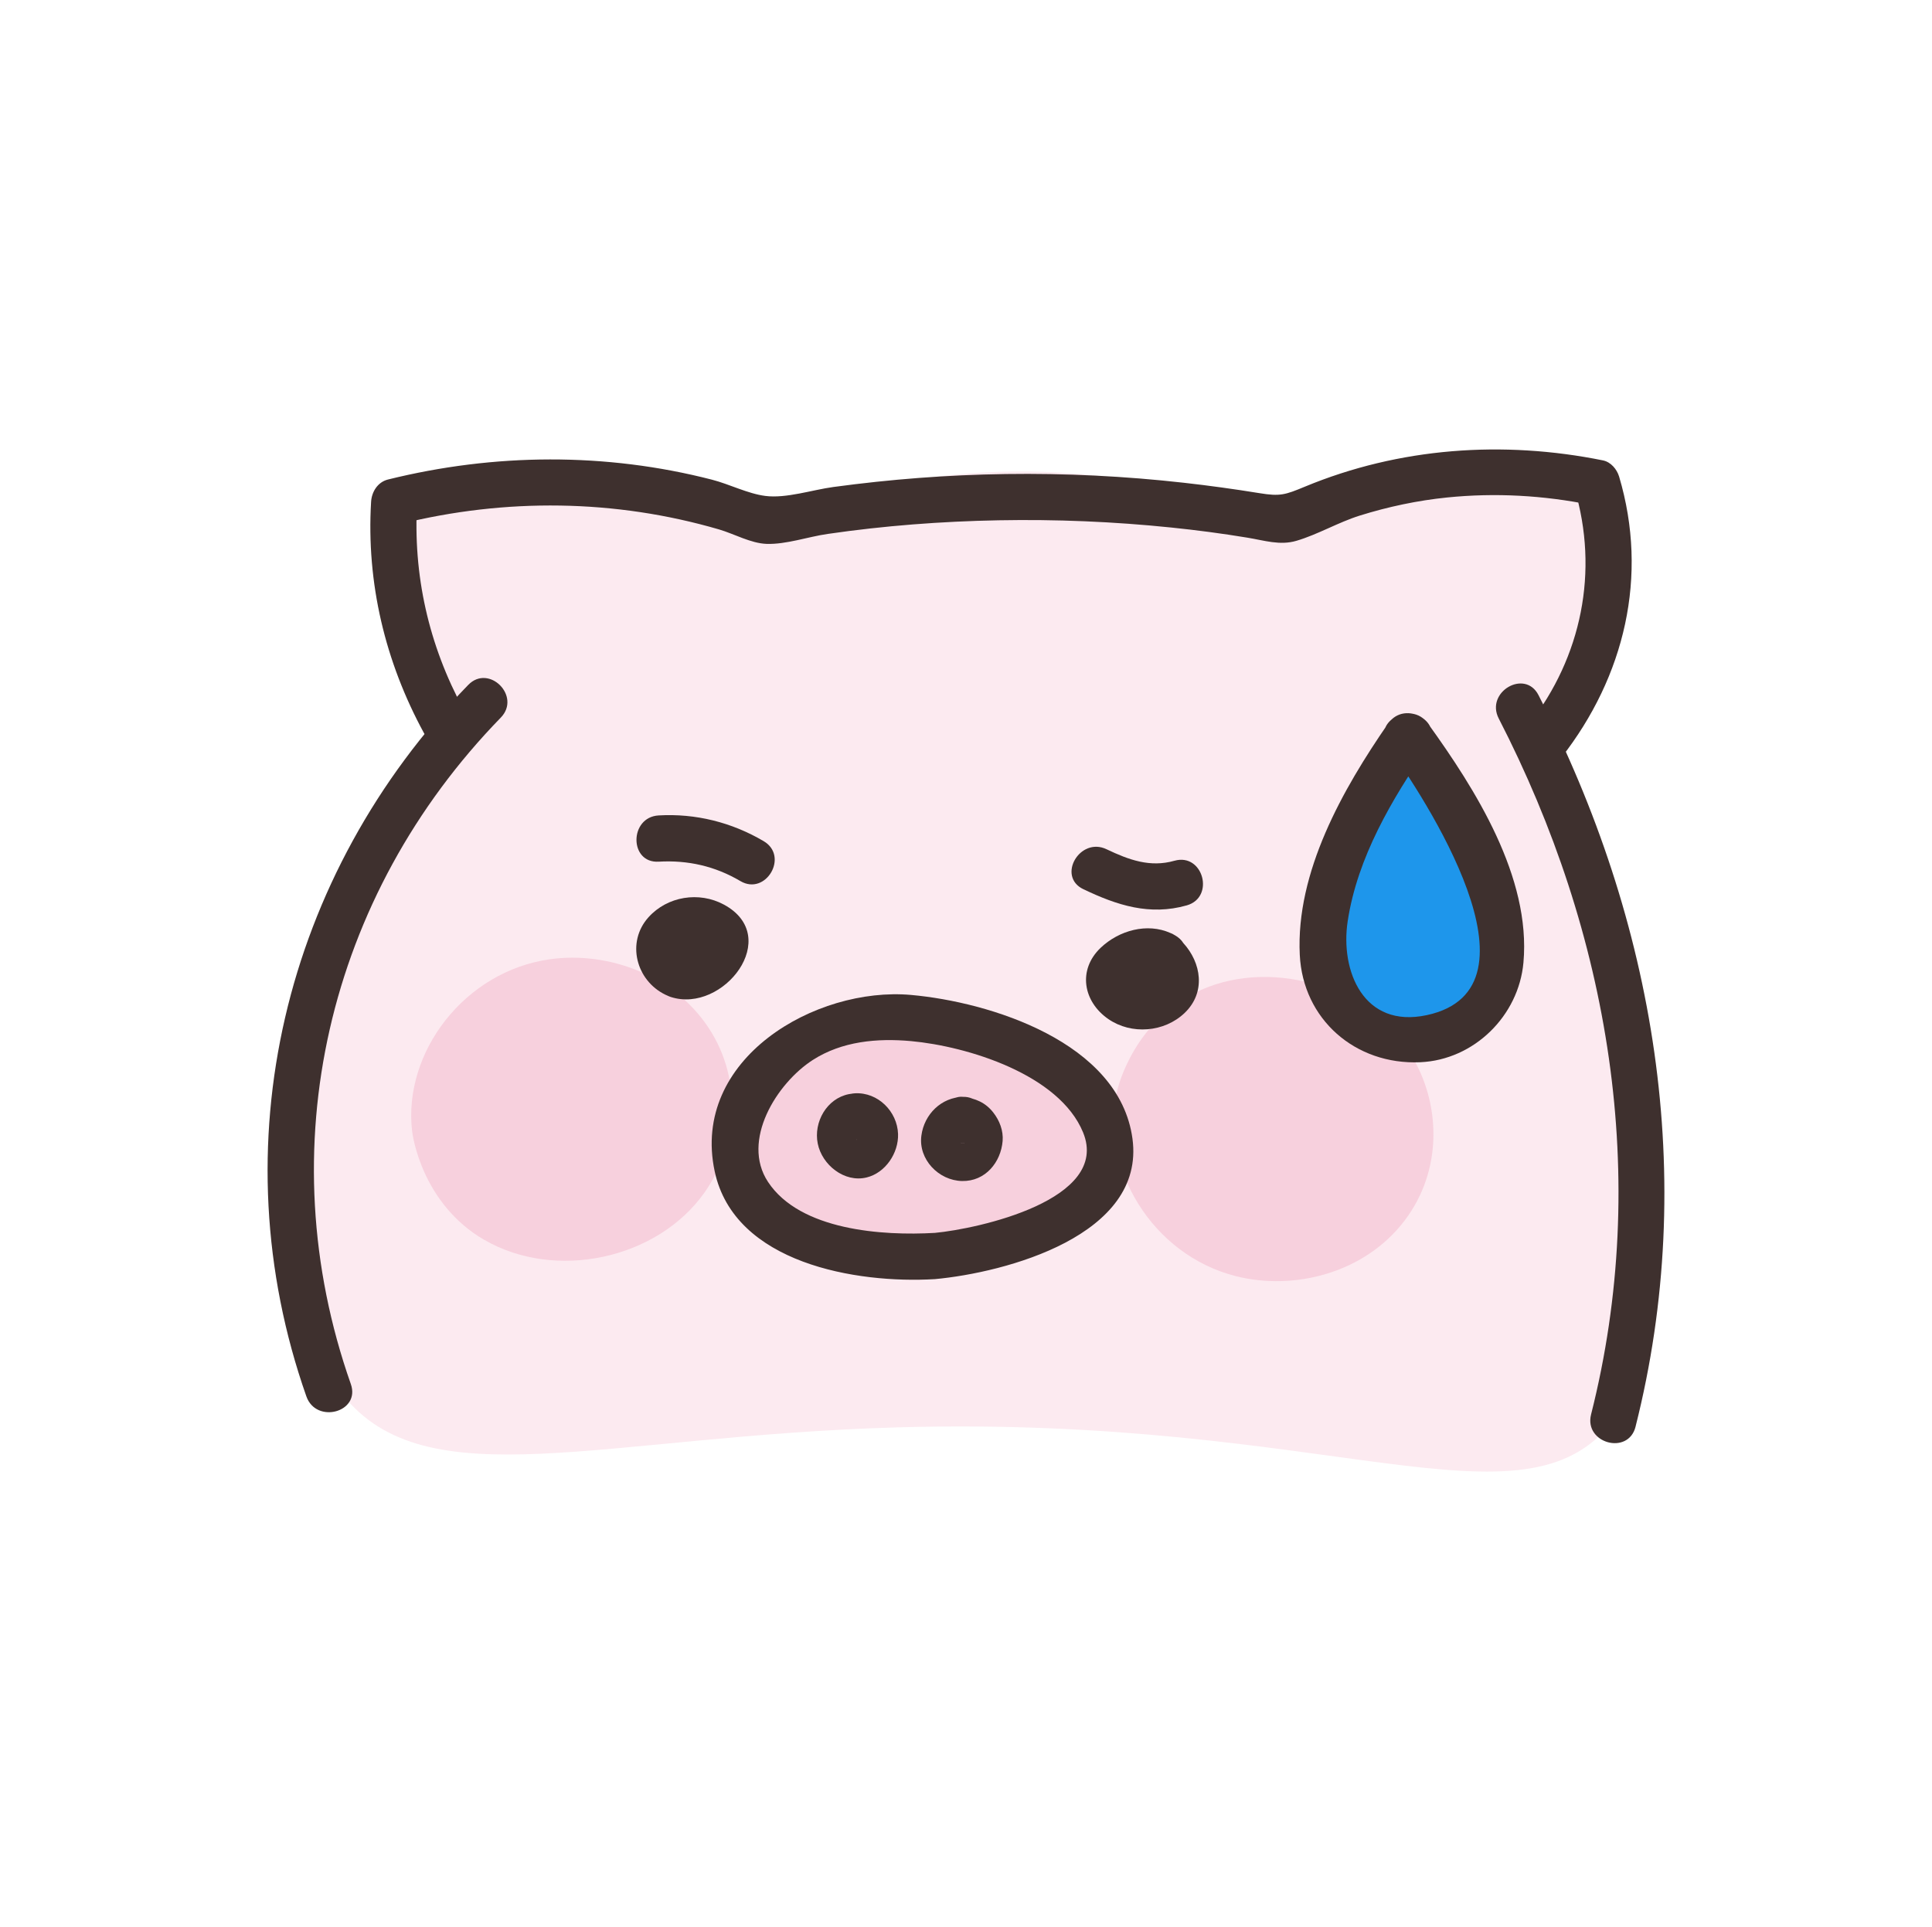
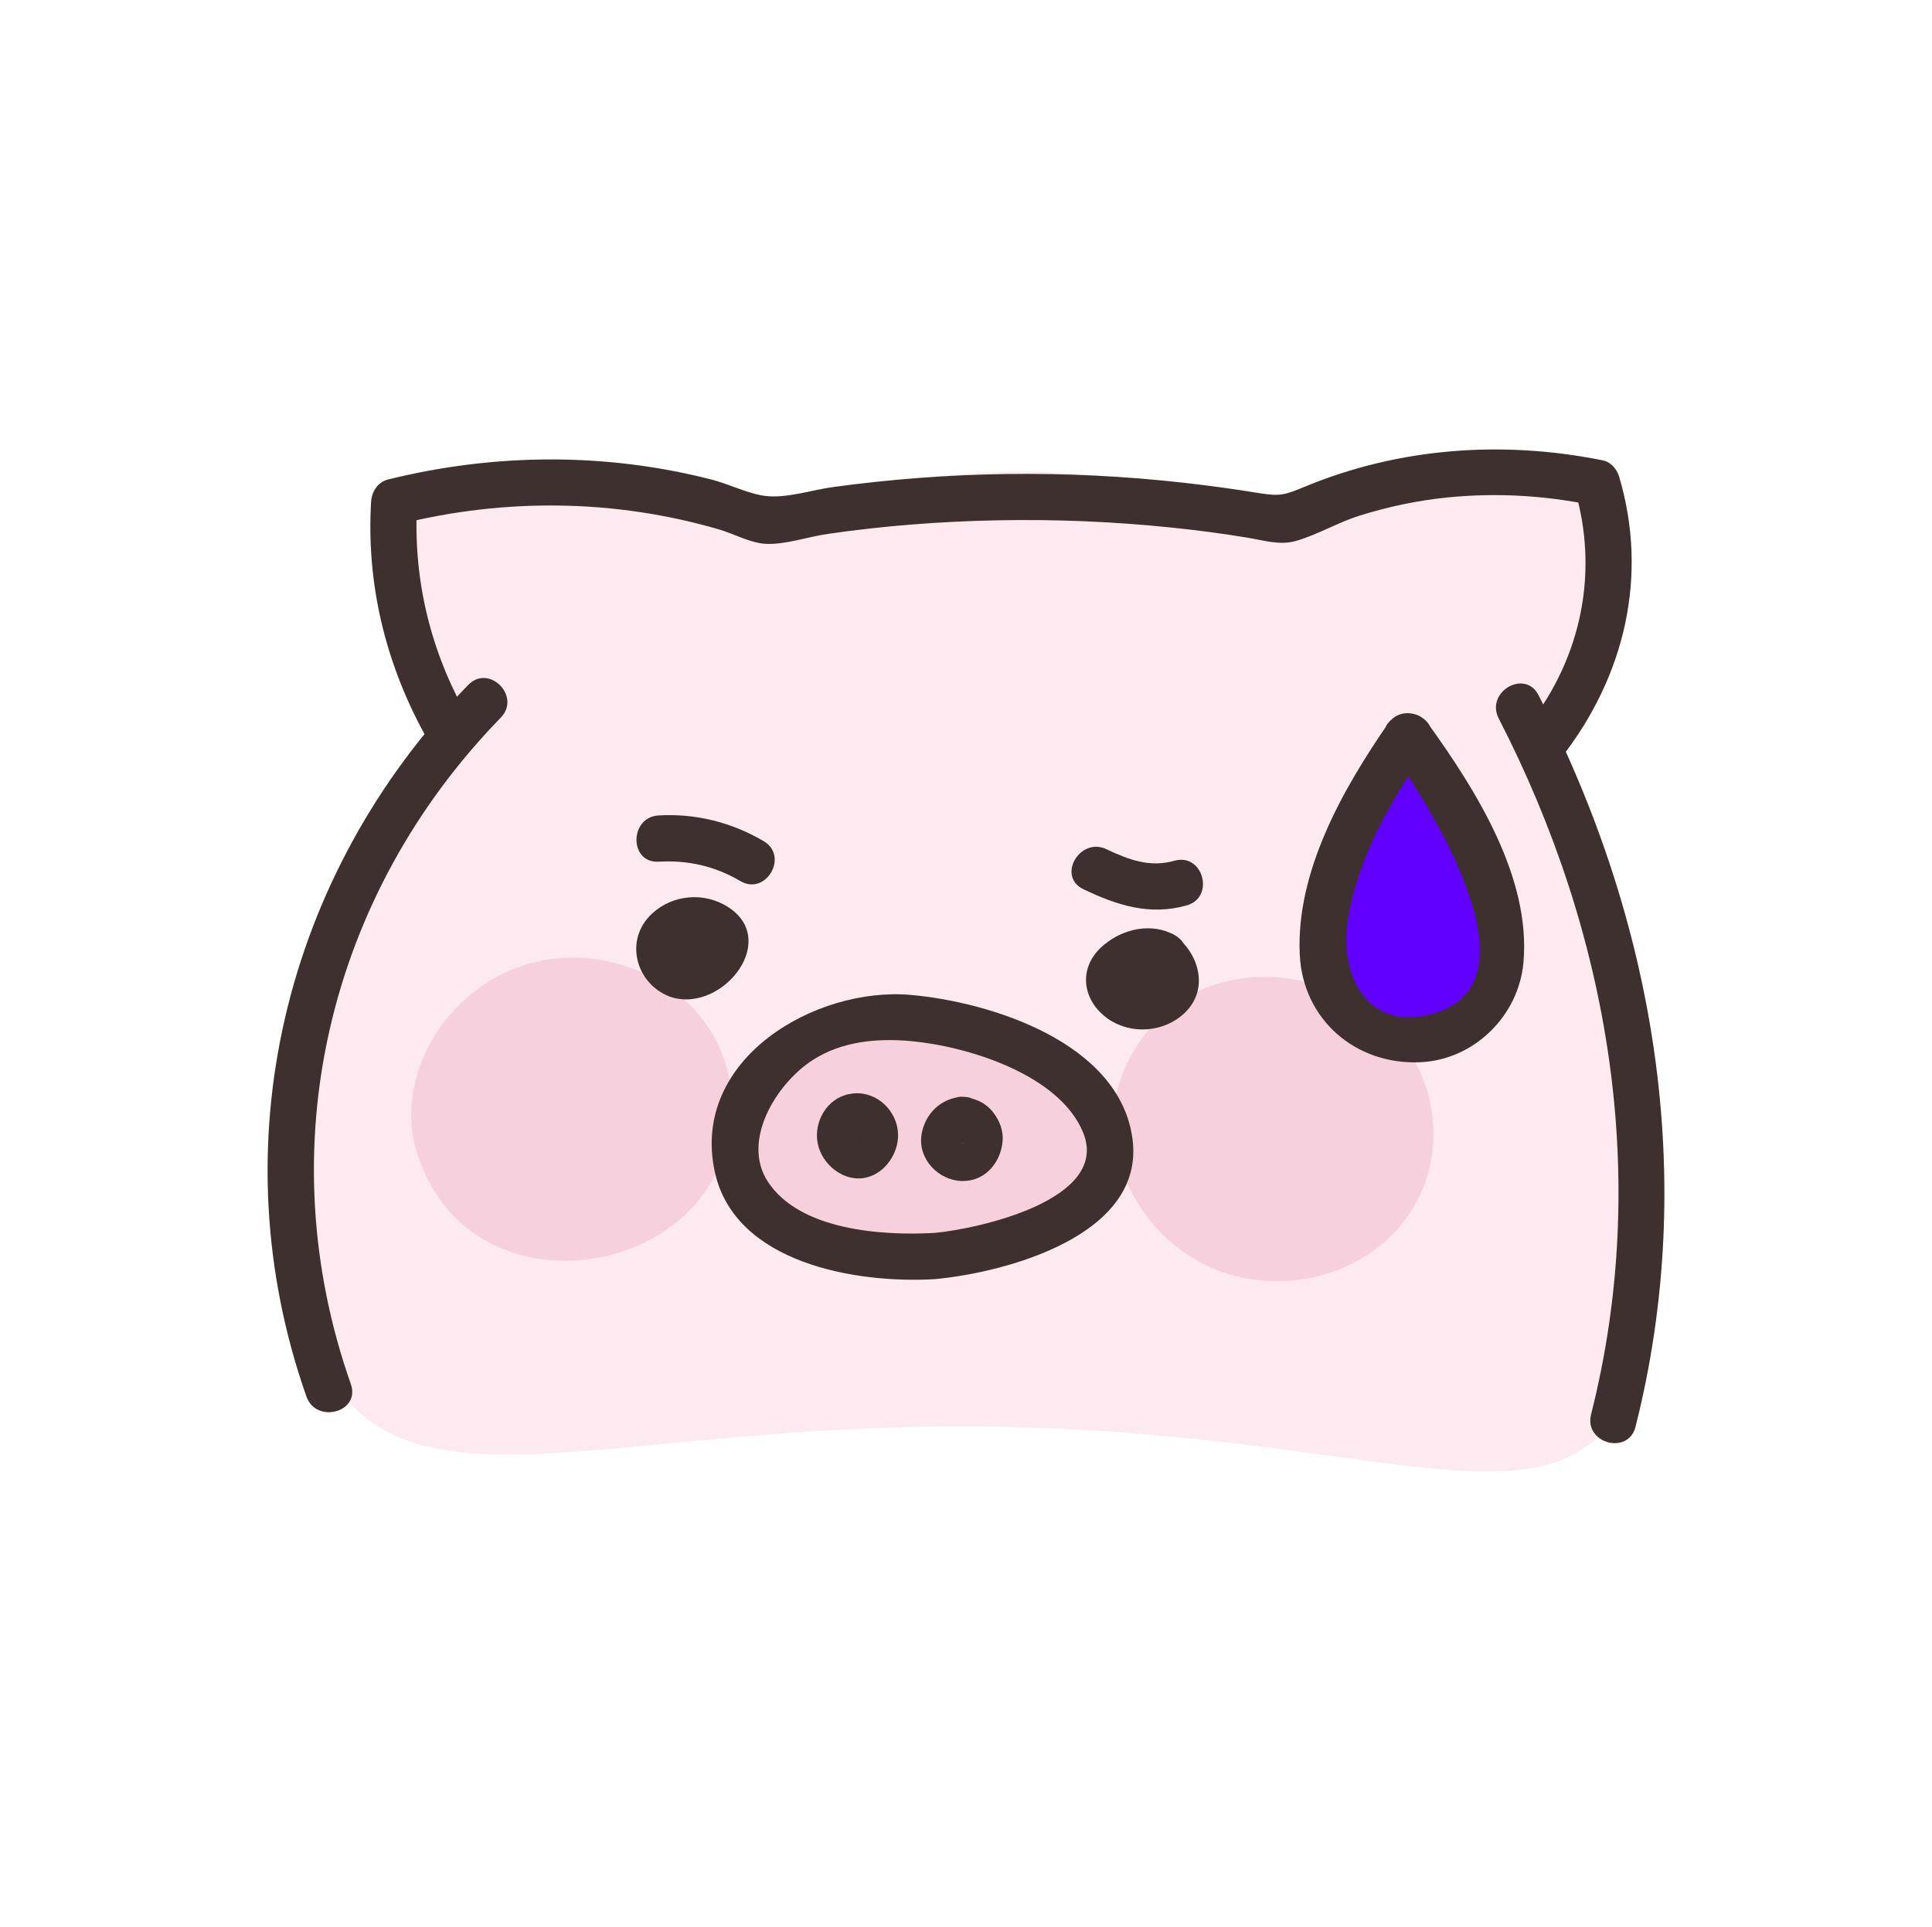
<svg xmlns="http://www.w3.org/2000/svg" width="361" height="360" viewBox="0 0 361 360" fill="none">
  <path d="M64.018 260.592C58.537 253.634 57.734 245.077 56.141 227.964C55.237 218.269 52.971 189.905 68.752 160.172C74.706 148.965 81.478 140.826 86.342 135.669C82.769 131.319 76.844 122.848 74.405 110.69C73.071 103.992 73.185 98.143 73.63 93.807C79.685 90.969 89.627 87.282 102.324 86.806C122.137 86.086 136.915 93.649 143.213 97.38C150.056 94.614 157.99 92.079 166.929 90.364C198.391 84.343 225.062 91.718 240.055 97.38C244.603 94.153 254.015 88.405 267.329 86.547C281.747 84.545 293.124 88.189 298.361 90.235C299.824 95.176 302.522 106.858 298.39 120.515C295.85 128.899 291.69 134.906 288.706 138.507C290.714 142.223 293.411 147.597 296.051 154.295C299.05 161.915 305.764 180.772 306.611 211.527C307.457 241.937 307.887 257.135 301.431 265.49C284.545 287.357 249.108 264.438 167.761 266.757C112.31 268.342 79.599 280.385 64.003 260.606L64.018 260.592Z" fill="#FCEAF0" />
  <path d="M90.488 231.709C103.73 239.402 122.74 235.383 131.592 222.936C137.273 214.941 139.024 203.1 133.012 193.06C126.613 182.385 113.787 177.718 102.754 179.274C86.743 181.521 75.294 196.733 77.002 211.383C77.088 212.176 78.809 224.924 90.488 231.724V231.709Z" fill="#F7D0DD" />
  <path d="M224.374 185.022C238.362 178.813 256.841 184.878 264.287 198.217C269.079 206.788 269.538 218.744 262.479 228.079C254.961 238.004 241.719 241.246 230.902 238.494C215.235 234.518 205.479 218.154 208.764 203.777C208.936 202.999 212.021 190.51 224.374 185.036V185.022Z" fill="#F7D0DD" />
  <path d="M174.676 234.734C187.731 233.769 206.483 226.696 207.458 215.69C208.477 204.109 189.396 193.031 174.317 190.769C169.324 190.02 155.924 188.003 146.125 197.165C141.19 201.775 135.681 210.605 137.933 218.903C141.477 231.983 162.165 235.671 174.69 234.734H174.676Z" fill="#F7D0DD" />
  <path d="M174.676 239.056C187.904 237.831 214.058 230.903 211.605 212.809C209.152 194.716 184.891 187.254 170.243 185.944C152.395 184.345 129.052 197.871 133.543 218.917C137.216 236.146 160.085 239.92 174.661 239.056C180.171 238.739 180.199 230.081 174.661 230.413C164.963 230.975 149.497 229.981 143.5 220.876C138.421 213.17 145.135 202.438 151.864 198.102C157.33 194.587 163.916 193.996 170.243 194.572C180.745 195.537 197.932 200.781 202.38 211.643C207.53 224.247 182.767 229.649 174.676 230.413C169.21 230.917 169.152 239.574 174.676 239.056Z" fill="#3E302E" />
  <path d="M159.784 212.968C160.315 212.939 160.128 213.098 159.884 212.925C159.841 212.896 159.124 212.392 159.482 212.737C159.812 213.054 159.368 212.521 159.31 212.406C159.081 211.96 159.267 212.896 159.282 212.334C159.282 212.017 159.325 211.355 159.224 212.032C159.152 212.55 159.009 212.233 159.239 212.003C158.923 212.305 159.023 212.248 159.282 211.974L159.64 211.729C159.296 211.931 159.267 211.96 159.583 211.801C160.257 211.599 160.587 211.614 161.218 211.844C161.677 212.003 160.645 211.326 161.247 211.888C160.874 211.542 161.247 211.47 161.19 211.815C161.147 212.06 161.19 212.32 161.132 212.579C161.247 211.902 161.204 212.608 161.061 212.608C161.29 212.233 161.319 212.176 161.147 212.435C161.104 212.536 161.018 212.622 160.917 212.68C160.774 212.867 159.999 212.997 160.888 212.824C163.17 212.363 164.475 209.64 163.901 207.508C163.241 205.117 160.888 204.037 158.607 204.483C154.475 205.304 151.993 209.712 152.797 213.717C153.6 217.722 157.789 221.064 161.921 220.055C165.436 219.205 167.918 215.503 167.804 211.931C167.66 207.71 164.045 204.094 159.755 204.325C157.431 204.454 155.451 206.226 155.451 208.646C155.451 210.894 157.416 213.098 159.755 212.968H159.784Z" fill="#3E302E" />
  <path d="M179.984 213.645C179.353 213.573 179.152 213.501 178.736 213.026C179.109 213.458 178.922 213.198 178.779 212.795C178.564 212.219 178.779 213.299 178.808 212.68C178.836 212.06 178.592 213.098 178.836 212.593C179.08 212.089 178.435 212.91 178.865 212.536C178.951 212.464 179.568 212.032 179.181 212.233C178.793 212.435 179.64 212.089 179.769 212.075C180.013 212.075 180.156 212.19 180.371 212.233C180.701 212.291 180.515 212.565 180.3 212.161C180.601 212.709 180.716 212.925 180.587 213.587C180.716 212.867 180.587 213.602 180.515 213.587C180.744 213.227 180.773 213.155 180.587 213.4C180.429 213.587 180.443 213.587 180.615 213.4C180.988 213.314 180.415 213.487 180.271 213.573C179.941 213.76 180.902 213.616 179.97 213.631C182.222 213.573 184.374 211.686 184.274 209.309C184.173 206.932 182.38 204.93 179.97 204.987C175.895 205.074 172.696 208.229 172.165 212.219C171.562 216.67 175.393 220.632 179.769 220.718C184.145 220.804 187.014 217.189 187.344 213.242C187.502 211.311 186.77 209.41 185.594 207.912C184.145 206.053 182.251 205.261 179.97 204.987C177.689 204.714 175.565 207.163 175.666 209.309C175.78 211.873 177.559 213.342 179.97 213.631L179.984 213.645Z" fill="#3E302E" />
  <path fill-rule="evenodd" clip-rule="evenodd" d="M221.105 176.244C224.457 179.902 225.373 185.448 221.361 189.3C217.559 192.945 211.404 193.42 207.1 190.452C202.366 187.182 201.347 181.233 205.665 177.128C209.094 173.874 214.349 172.417 218.704 174.369C218.95 174.454 219.187 174.57 219.41 174.72C219.463 174.749 219.515 174.778 219.568 174.808C220.261 175.204 220.765 175.698 221.105 176.244Z" fill="#3E302E" />
  <path fill-rule="evenodd" clip-rule="evenodd" d="M124.679 186.053C124.564 186.007 124.448 185.956 124.332 185.9C118.837 183.235 116.987 176.09 121.162 171.437C124.705 167.49 130.631 166.554 135.265 169.061C146.341 175.053 135.15 189.473 125.365 186.333C125.12 186.253 124.892 186.159 124.679 186.053Z" fill="#3E302E" />
  <path d="M123.07 161.037C128.536 160.72 133.615 161.872 138.349 164.667C143.084 167.462 147.474 160.028 142.696 157.205C136.742 153.69 129.971 151.99 123.07 152.394C117.56 152.711 117.532 161.354 123.07 161.037Z" fill="#3E302E" />
  <path d="M202.437 166.179C208.736 169.205 214.833 171.164 221.748 169.205C227.071 167.692 224.804 159.351 219.453 160.864C214.89 162.16 210.945 160.705 206.77 158.718C201.792 156.326 197.43 163.774 202.423 166.179H202.437Z" fill="#3E302E" />
  <path d="M305.606 266.628C317.371 220.07 309.236 172.187 287.472 129.907C284.932 124.966 277.501 129.331 280.04 134.272C300.728 174.477 308.49 220.055 297.299 264.337C295.936 269.725 304.243 272.03 305.606 266.642V266.628Z" fill="#3E302E" />
  <path d="M87.489 128.005C53.057 163.385 40.761 214.092 57.246 260.966C59.082 266.181 67.404 263.934 65.553 258.662C50.072 214.668 61.177 167.404 93.572 134.113C97.446 130.137 91.363 124.015 87.489 128.005Z" fill="#3E302E" />
  <path d="M291.776 141.546C303.555 126.45 308.074 107.679 302.536 89.068C302.12 87.699 301.001 86.345 299.523 86.043C280.872 82.269 261.489 83.623 243.814 90.955C240.141 92.482 239.194 92.799 235.335 92.165C230.643 91.401 225.923 90.753 221.189 90.22C210.156 88.981 199.037 88.434 187.947 88.592C176.857 88.751 166.412 89.572 155.723 91.013C151.778 91.546 146.9 93.188 142.998 92.683C139.727 92.266 136.283 90.48 133.027 89.644C113.17 84.53 92.367 84.689 72.497 89.615C70.574 90.091 69.455 91.906 69.34 93.778C68.437 108.947 71.966 123.669 79.197 136.965C81.851 141.849 89.283 137.498 86.629 132.601C80.101 120.572 77.131 107.435 77.949 93.764L74.792 97.927C94.419 93.058 114.935 93.274 134.375 98.95C137.173 99.771 140.301 101.543 143.227 101.644C146.886 101.773 151.018 100.304 154.662 99.785C165.221 98.244 175.91 97.437 186.584 97.236C197.258 97.034 208.147 97.481 218.864 98.59C223.613 99.079 228.333 99.699 233.039 100.477C236.239 100.995 239.137 101.989 242.25 101.067C246.253 99.886 250.04 97.624 254.072 96.357C259.38 94.7 264.875 93.533 270.413 92.972C279.38 92.064 288.404 92.568 297.228 94.355L294.215 91.329C298.806 106.743 295.535 122.776 285.678 135.395C282.292 139.731 288.347 145.882 291.761 141.503L291.776 141.546Z" fill="#3E302E" />
-   <path d="M263.096 137.383C247.444 159.481 243.097 180.513 250.916 188.637C253.728 191.562 260.629 195.437 267.73 193.881C267.73 193.881 273.641 192.584 277.587 187.471C284.574 178.395 278.419 158.228 263.082 137.383H263.096Z" fill="#1E96EB" />
+   <path d="M263.096 137.383C247.444 159.481 243.097 180.513 250.916 188.637C253.728 191.562 260.629 195.437 267.73 193.881C267.73 193.881 273.641 192.584 277.587 187.471C284.574 178.395 278.419 158.228 263.082 137.383H263.096Z" fill="#6100ff" />
  <path d="M259.38 135.208C250.916 147.453 242.107 162.967 242.867 178.453C243.455 190.481 253.226 199.052 265.377 198.519C275.449 198.073 283.77 189.833 284.66 179.893C286.094 163.932 275.65 147.467 266.812 135.208C263.598 130.742 256.124 135.05 259.38 139.573C265.966 148.735 289.739 184.748 266.597 189.718C254.789 192.253 250.399 181.463 251.82 172.158C253.627 160.259 260.098 149.296 266.826 139.573C269.997 134.992 262.537 130.67 259.395 135.208H259.38Z" fill="#3E302E" />
</svg>
